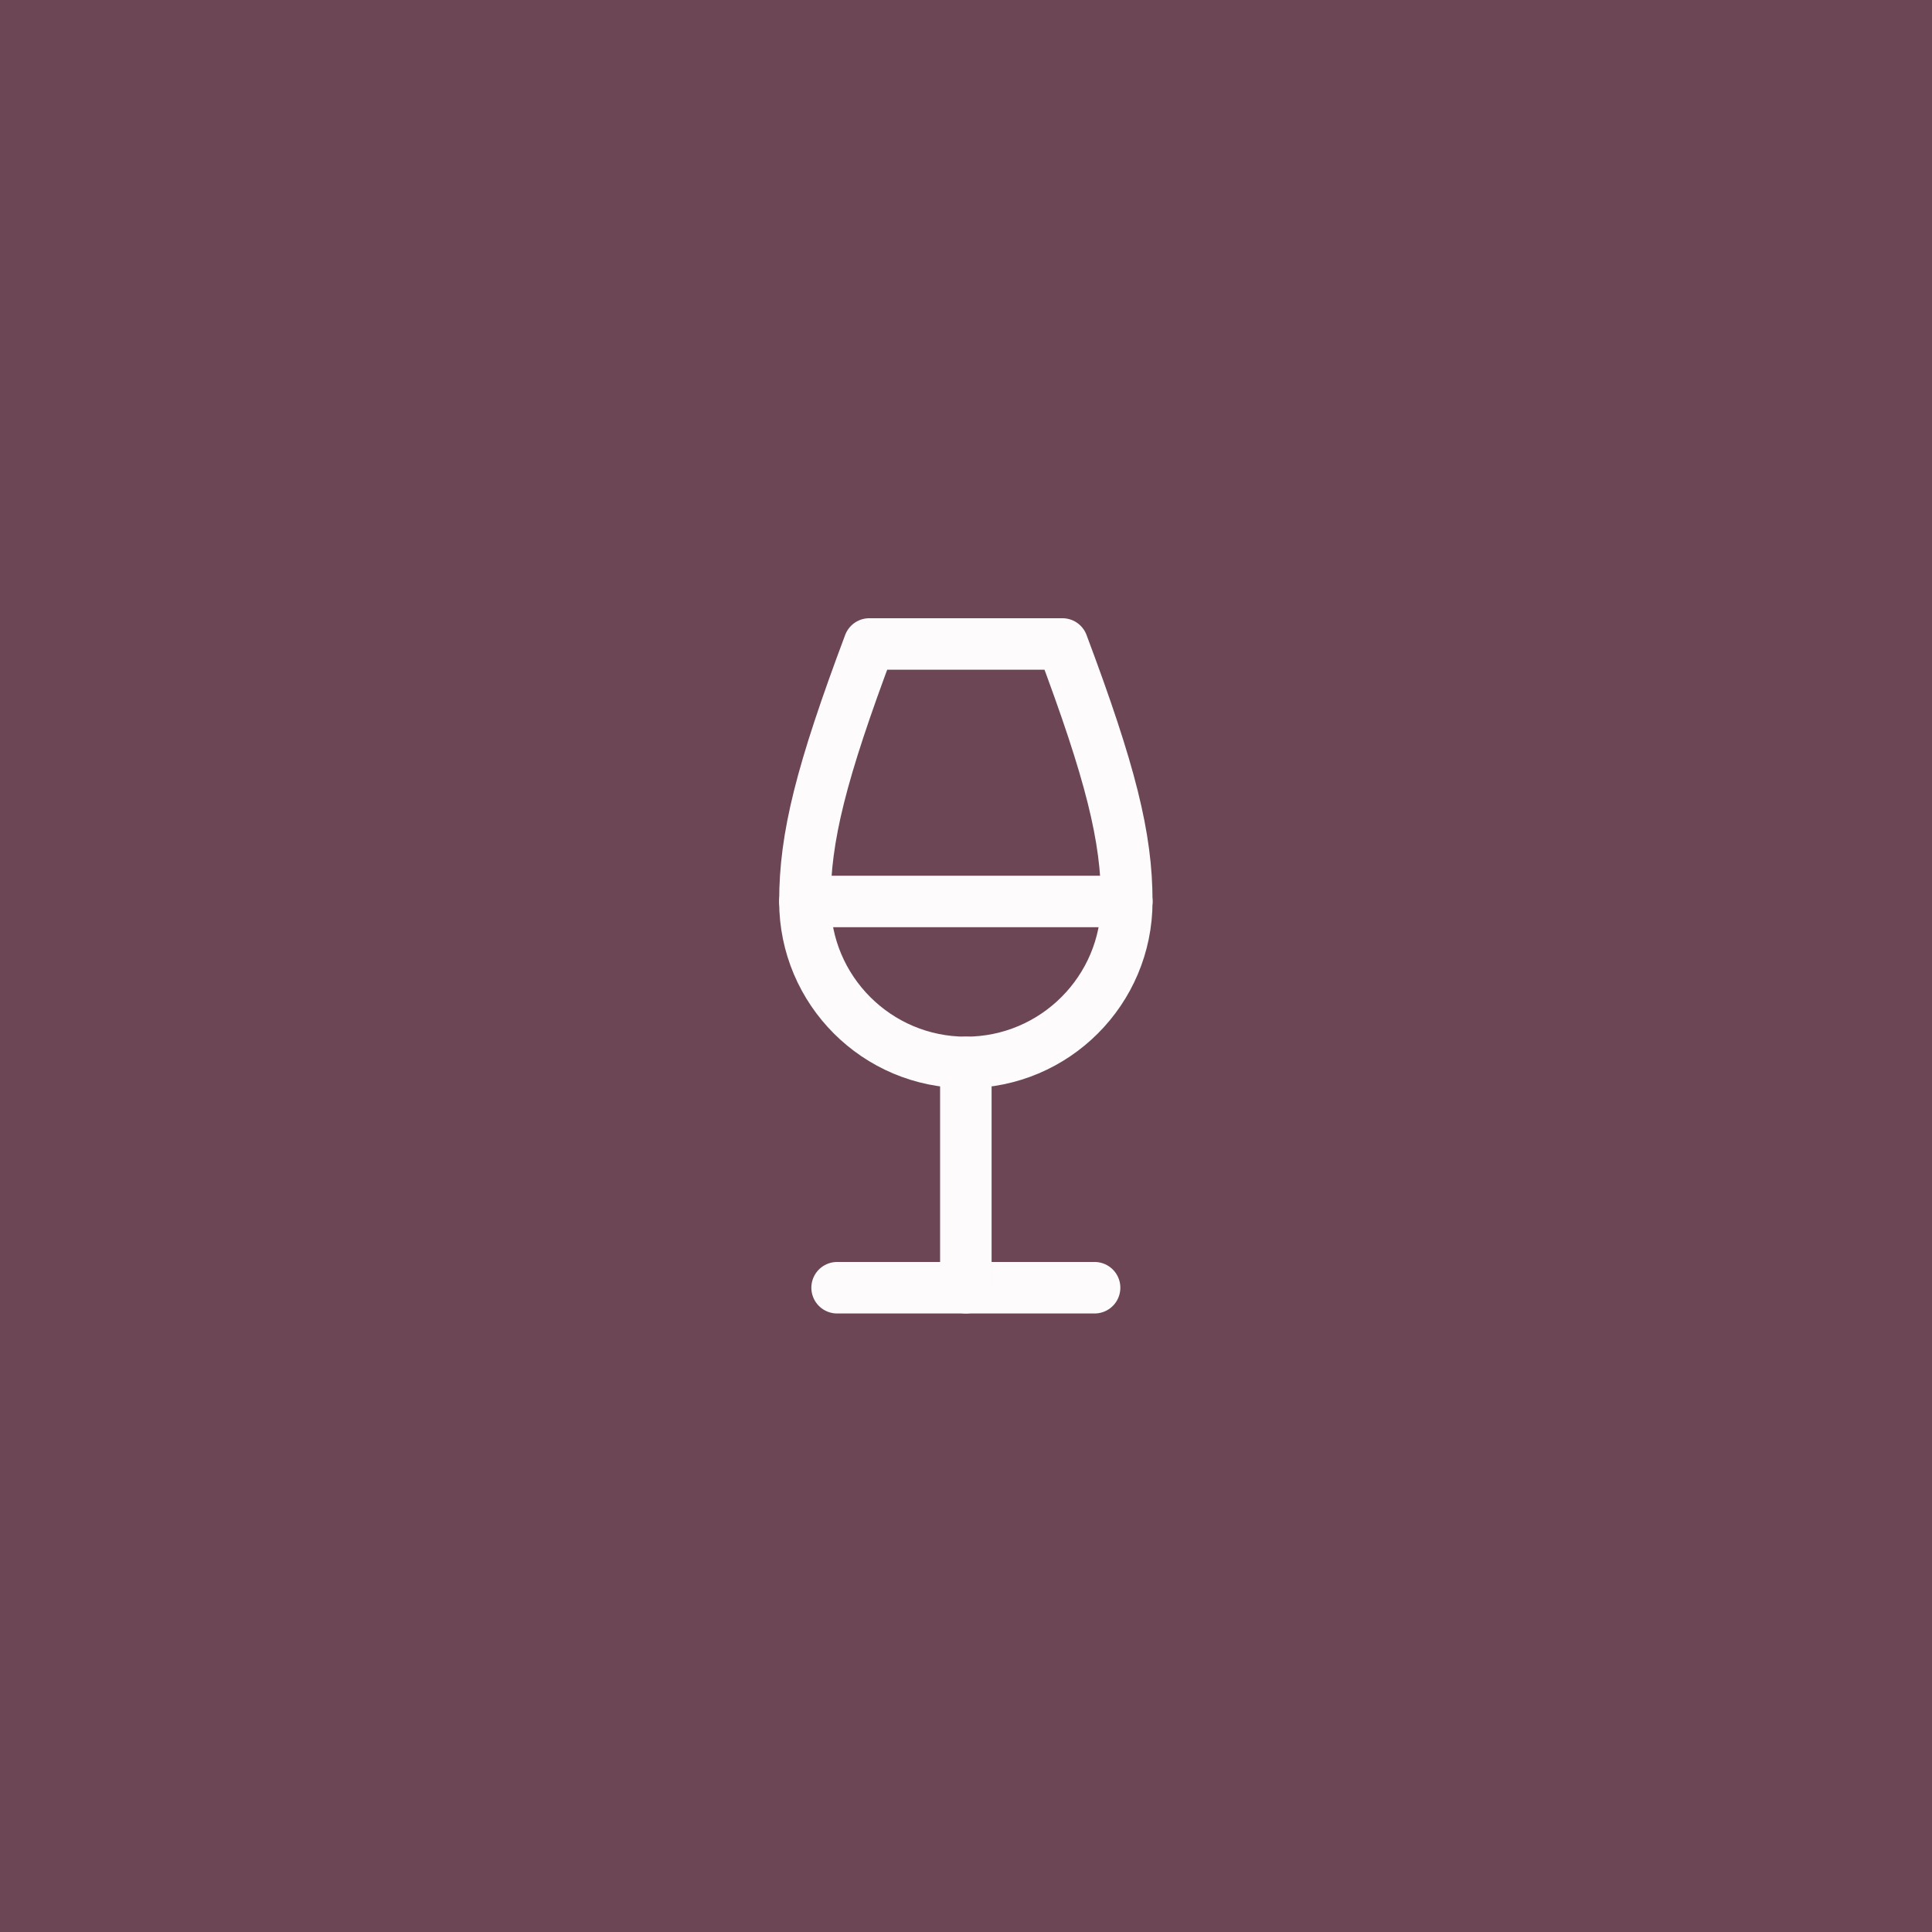
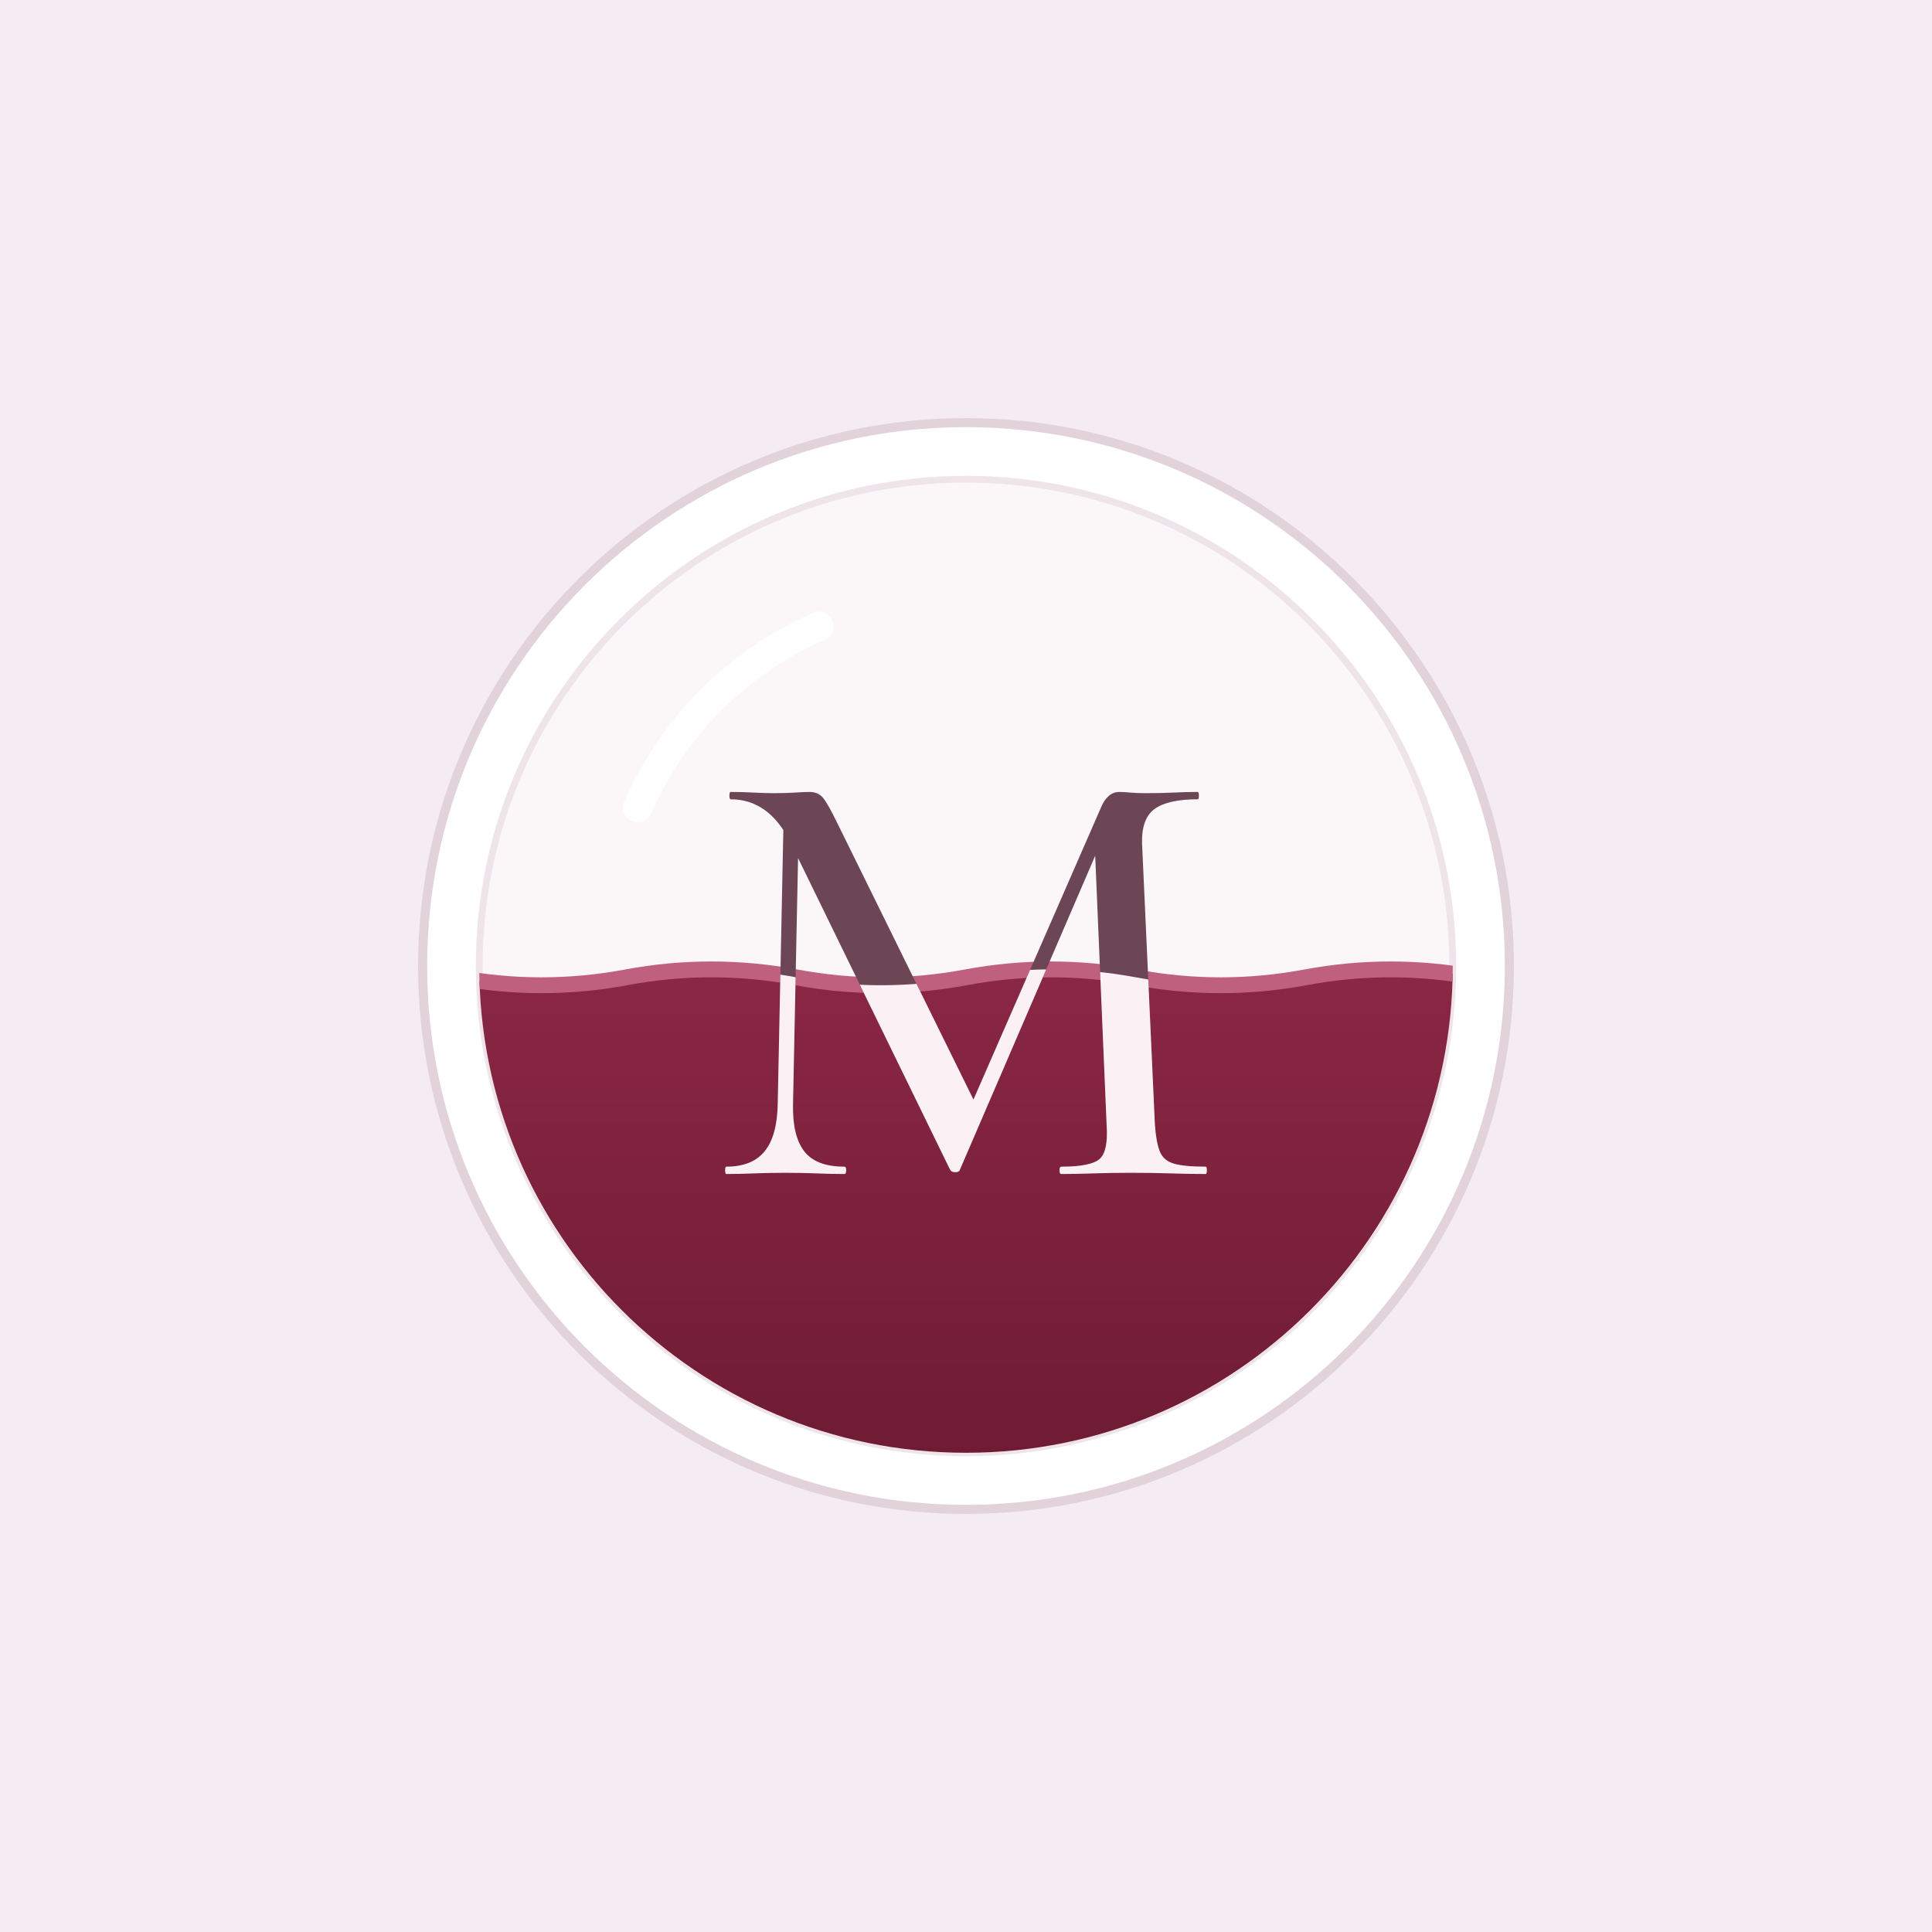
<svg xmlns="http://www.w3.org/2000/svg" viewBox="0 0 512 512" role="img" aria-label="MIRIV">
-   <rect width="512" height="512" fill="#6d4656" />
-   <g transform="translate(153.6 153.6) scale(8.53)" fill="none" stroke="#fdfbfc" stroke-width="1.6" stroke-linecap="round" stroke-linejoin="round">
-     <path d="M8 22h8" />
-     <path d="M7 10h10" />
-     <path d="M12 15v7" />
-     <path d="M12 15a5 5 0 0 0 5-5c0-2-.5-4-2-8H9c-1.5 4-2 6-2 8a5 5 0 0 0 5 5Z" />
+   <defs>
+     <linearGradient id="depth" x1="0" y1="0" x2="0" y2="1">
+       <stop offset="0" stop-color="#8a2745" />
+       <stop offset="1" stop-color="#5e1429" />
+     </linearGradient>
+     <clipPath id="glass">
+       <circle cx="50" cy="50" r="43" />
+     </clipPath>
+     <clipPath id="wine">
+       <path d="M-10 51 q7.5 -1.4 15 0 t15 0 t15 0 t15 0 t15 0 t15 0 t15 0 t15 0 V120 H-10 Z" />
+     </clipPath>
+   </defs>
+   <rect width="512" height="512" fill="#f4ecf0" />
+   <g transform="translate(106.0 106.0) scale(3.0)">
+     <circle cx="50" cy="50" r="48" fill="#ffffff" stroke="#e2d2da" stroke-width="0.8" />
+     <circle cx="50" cy="50" r="43" fill="#fbf7f9" stroke="#efe4ea" stroke-width="0.6" />
+     <g clip-path="url(#glass)">
+       <path d="M-10 51 q7.5 -1.4 15 0 t15 0 t15 0 t15 0 t15 0 t15 0 t15 0 t15 0 V120 H-10 Z" fill="url(#depth)" />
+       <path d="M-10 51 q7.5 -1.4 15 0 t15 0 t15 0 t15 0 t15 0 t15 0 t15 0 t15 0" fill="none" stroke="#c0607f" stroke-width="1.4" />
+     </g>
+     <path transform="translate(50 51.5) scale(0.054 -0.054) translate(-427 -312.5)" fill="#6d4656" d="M119 114 129 602 154 600 144 114Q143 62 162.5 37.0Q182 12 228 12Q231 12 231.0 6.0Q231 0 228 0Q206 0 183.0 1.0Q160 2 131 2Q104 2 80.0 1.0Q56 0 35 0Q33 0 33.0 6.0Q33 12 35 12Q77 12 97.5 37.0Q118 62 119 114ZM819 12Q821 12 821.0 6.0Q821 0 819 0Q794 0 763.0 1.0Q732 2 697 2Q664 2 635.0 1.0Q606 0 583 0Q580 0 580.0 6.0Q580 12 583 12Q632 12 646.0 25.0Q660 38 657 81L637 552L676 608L417 7Q416 3 409.5 3.0Q403 3 401 7L140 542Q105 613 42 613Q40 613 40.0 619.0Q40 625 42 625Q60 625 79.5 624.0Q99 623 113 623Q132 623 147.5 624.0Q163 625 171 625Q185 625 193.0 615.5Q201 606 217 573L444 112L407 48L648 600Q653 612 660.5 618.5Q668 625 678 625Q685 625 695.5 624.0Q706 623 720 623Q748 623 767.0 624.0Q786 625 806 625Q808 625 808.0 619.0Q808 613 806 613Q758 613 736.0 597.5Q714 582 715 541L736 81Q738 52 744.0 37.0Q750 22 767.0 17.0Q784 12 819 12Z" />
+     <g clip-path="url(#glass)">
+       <g clip-path="url(#wine)">
+         <path transform="translate(50 51.5) scale(0.054 -0.054) translate(-427 -312.5)" fill="#fbf1f5" d="M119 114 129 602 154 600 144 114Q143 62 162.5 37.0Q182 12 228 12Q231 12 231.0 6.0Q231 0 228 0Q206 0 183.0 1.0Q160 2 131 2Q104 2 80.0 1.0Q56 0 35 0Q33 0 33.0 6.0Q33 12 35 12Q77 12 97.5 37.0Q118 62 119 114ZM819 12Q821 12 821.0 6.0Q821 0 819 0Q794 0 763.0 1.0Q732 2 697 2Q664 2 635.0 1.0Q606 0 583 0Q580 0 580.0 6.0Q580 12 583 12Q632 12 646.0 25.0Q660 38 657 81L637 552L676 608L417 7Q416 3 409.5 3.0Q403 3 401 7L140 542Q105 613 42 613Q40 613 40.0 619.0Q40 625 42 625Q60 625 79.5 624.0Q99 623 113 623Q132 623 147.5 624.0Q163 625 171 625Q185 625 193.0 615.5Q201 606 217 573L444 112L407 48L648 600Q653 612 660.5 618.5Q668 625 678 625Q685 625 695.5 624.0Q706 623 720 623Q748 623 767.0 624.0Q786 625 806 625Q808 625 808.0 619.0Q808 613 806 613Q758 613 736.0 597.5Q714 582 715 541L736 81Q738 52 744.0 37.0Q750 22 767.0 17.0Q784 12 819 12Z" />
+       </g>
+     </g>
+     <path d="M21 36 A31 31 0 0 1 37 20" fill="none" stroke="#ffffff" stroke-width="2.6" stroke-linecap="round" opacity="0.9" />
  </g>
</svg>
